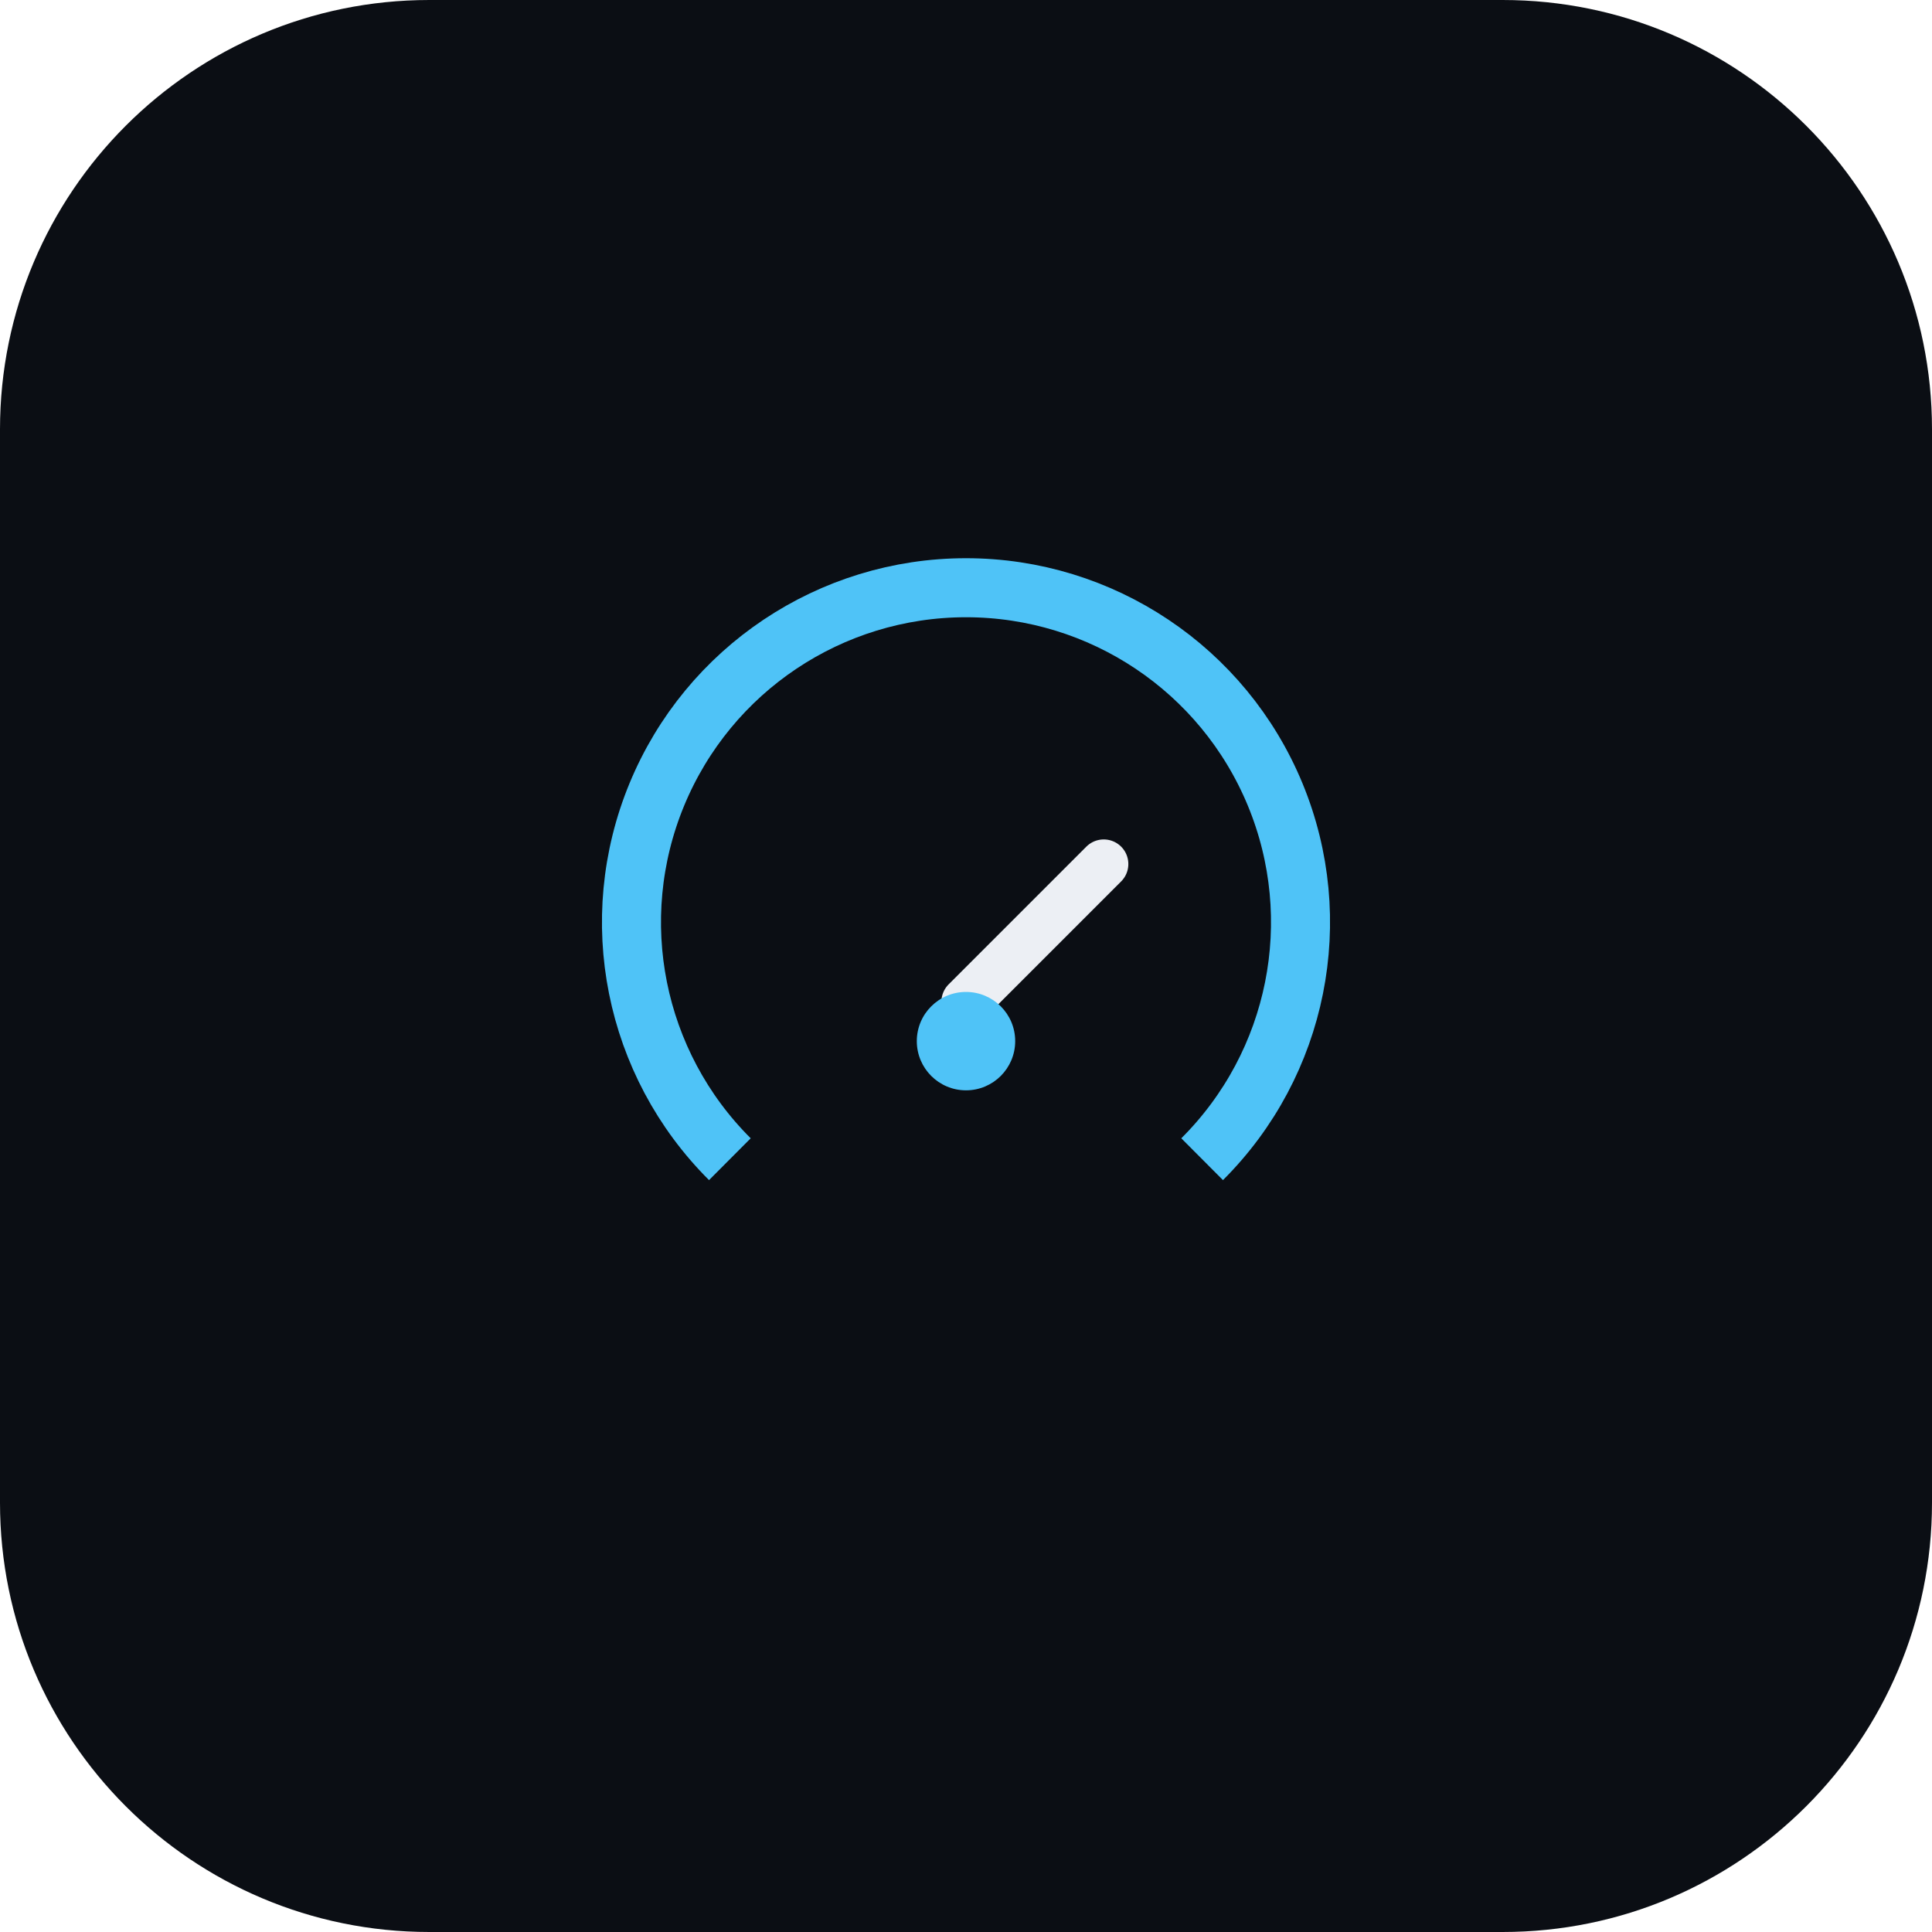
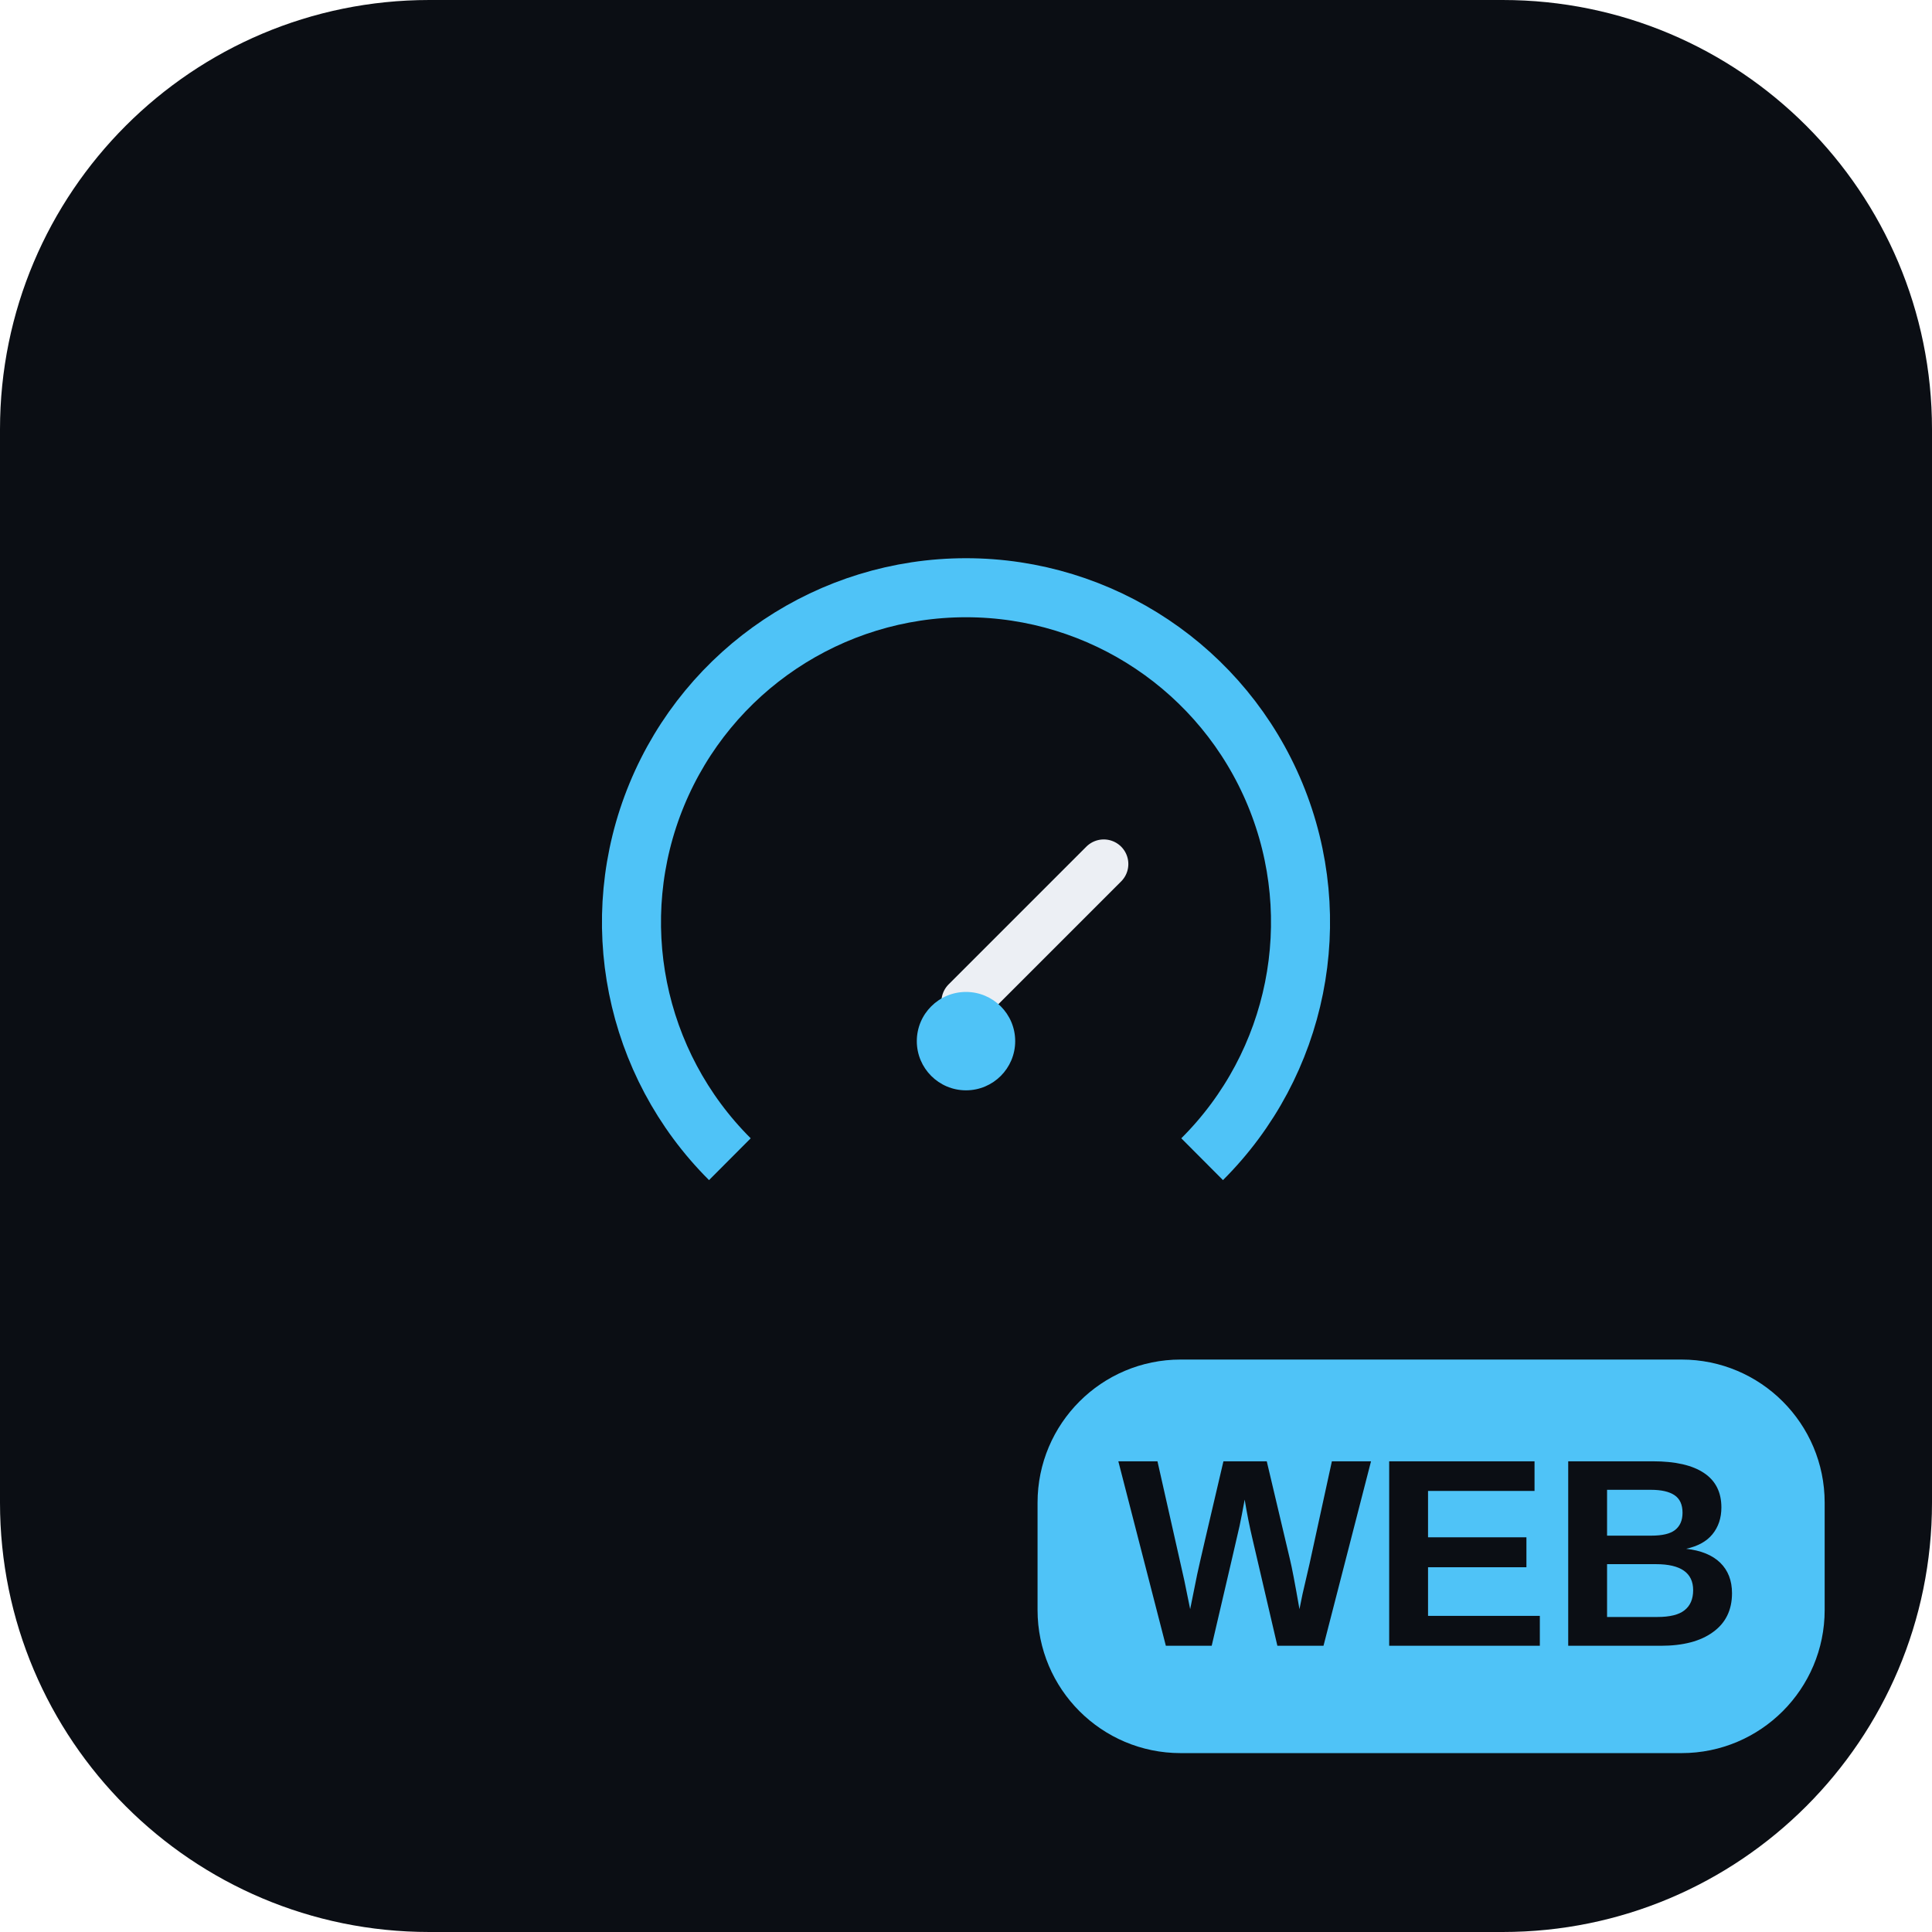
<svg xmlns="http://www.w3.org/2000/svg" viewBox="0 0 108 108" width="108" height="108">
  <rect width="108" height="108" rx="24" fill="#0B0E14" />
  <g transform="translate(54 56) scale(0.55) translate(-54 -54)">
    <path d="M30 70 A34 34 0 1 1 78 70" fill="none" stroke="#4FC3F7" stroke-width="6" />
    <path d="M54 54 L68 40" fill="none" stroke="#ECEFF4" stroke-width="5" stroke-linecap="round" />
    <circle cx="54" cy="58" r="5" fill="#4FC3F7" />
  </g>
+   <rect x="58" y="76" width="44" height="22" rx="8" fill="#4FC3F7" />
+   <text x="80" y="92" font-family="Arial,sans-serif" font-size="15" font-weight="700" text-anchor="middle" fill="#0B0E14">WEB</text>
</svg>
